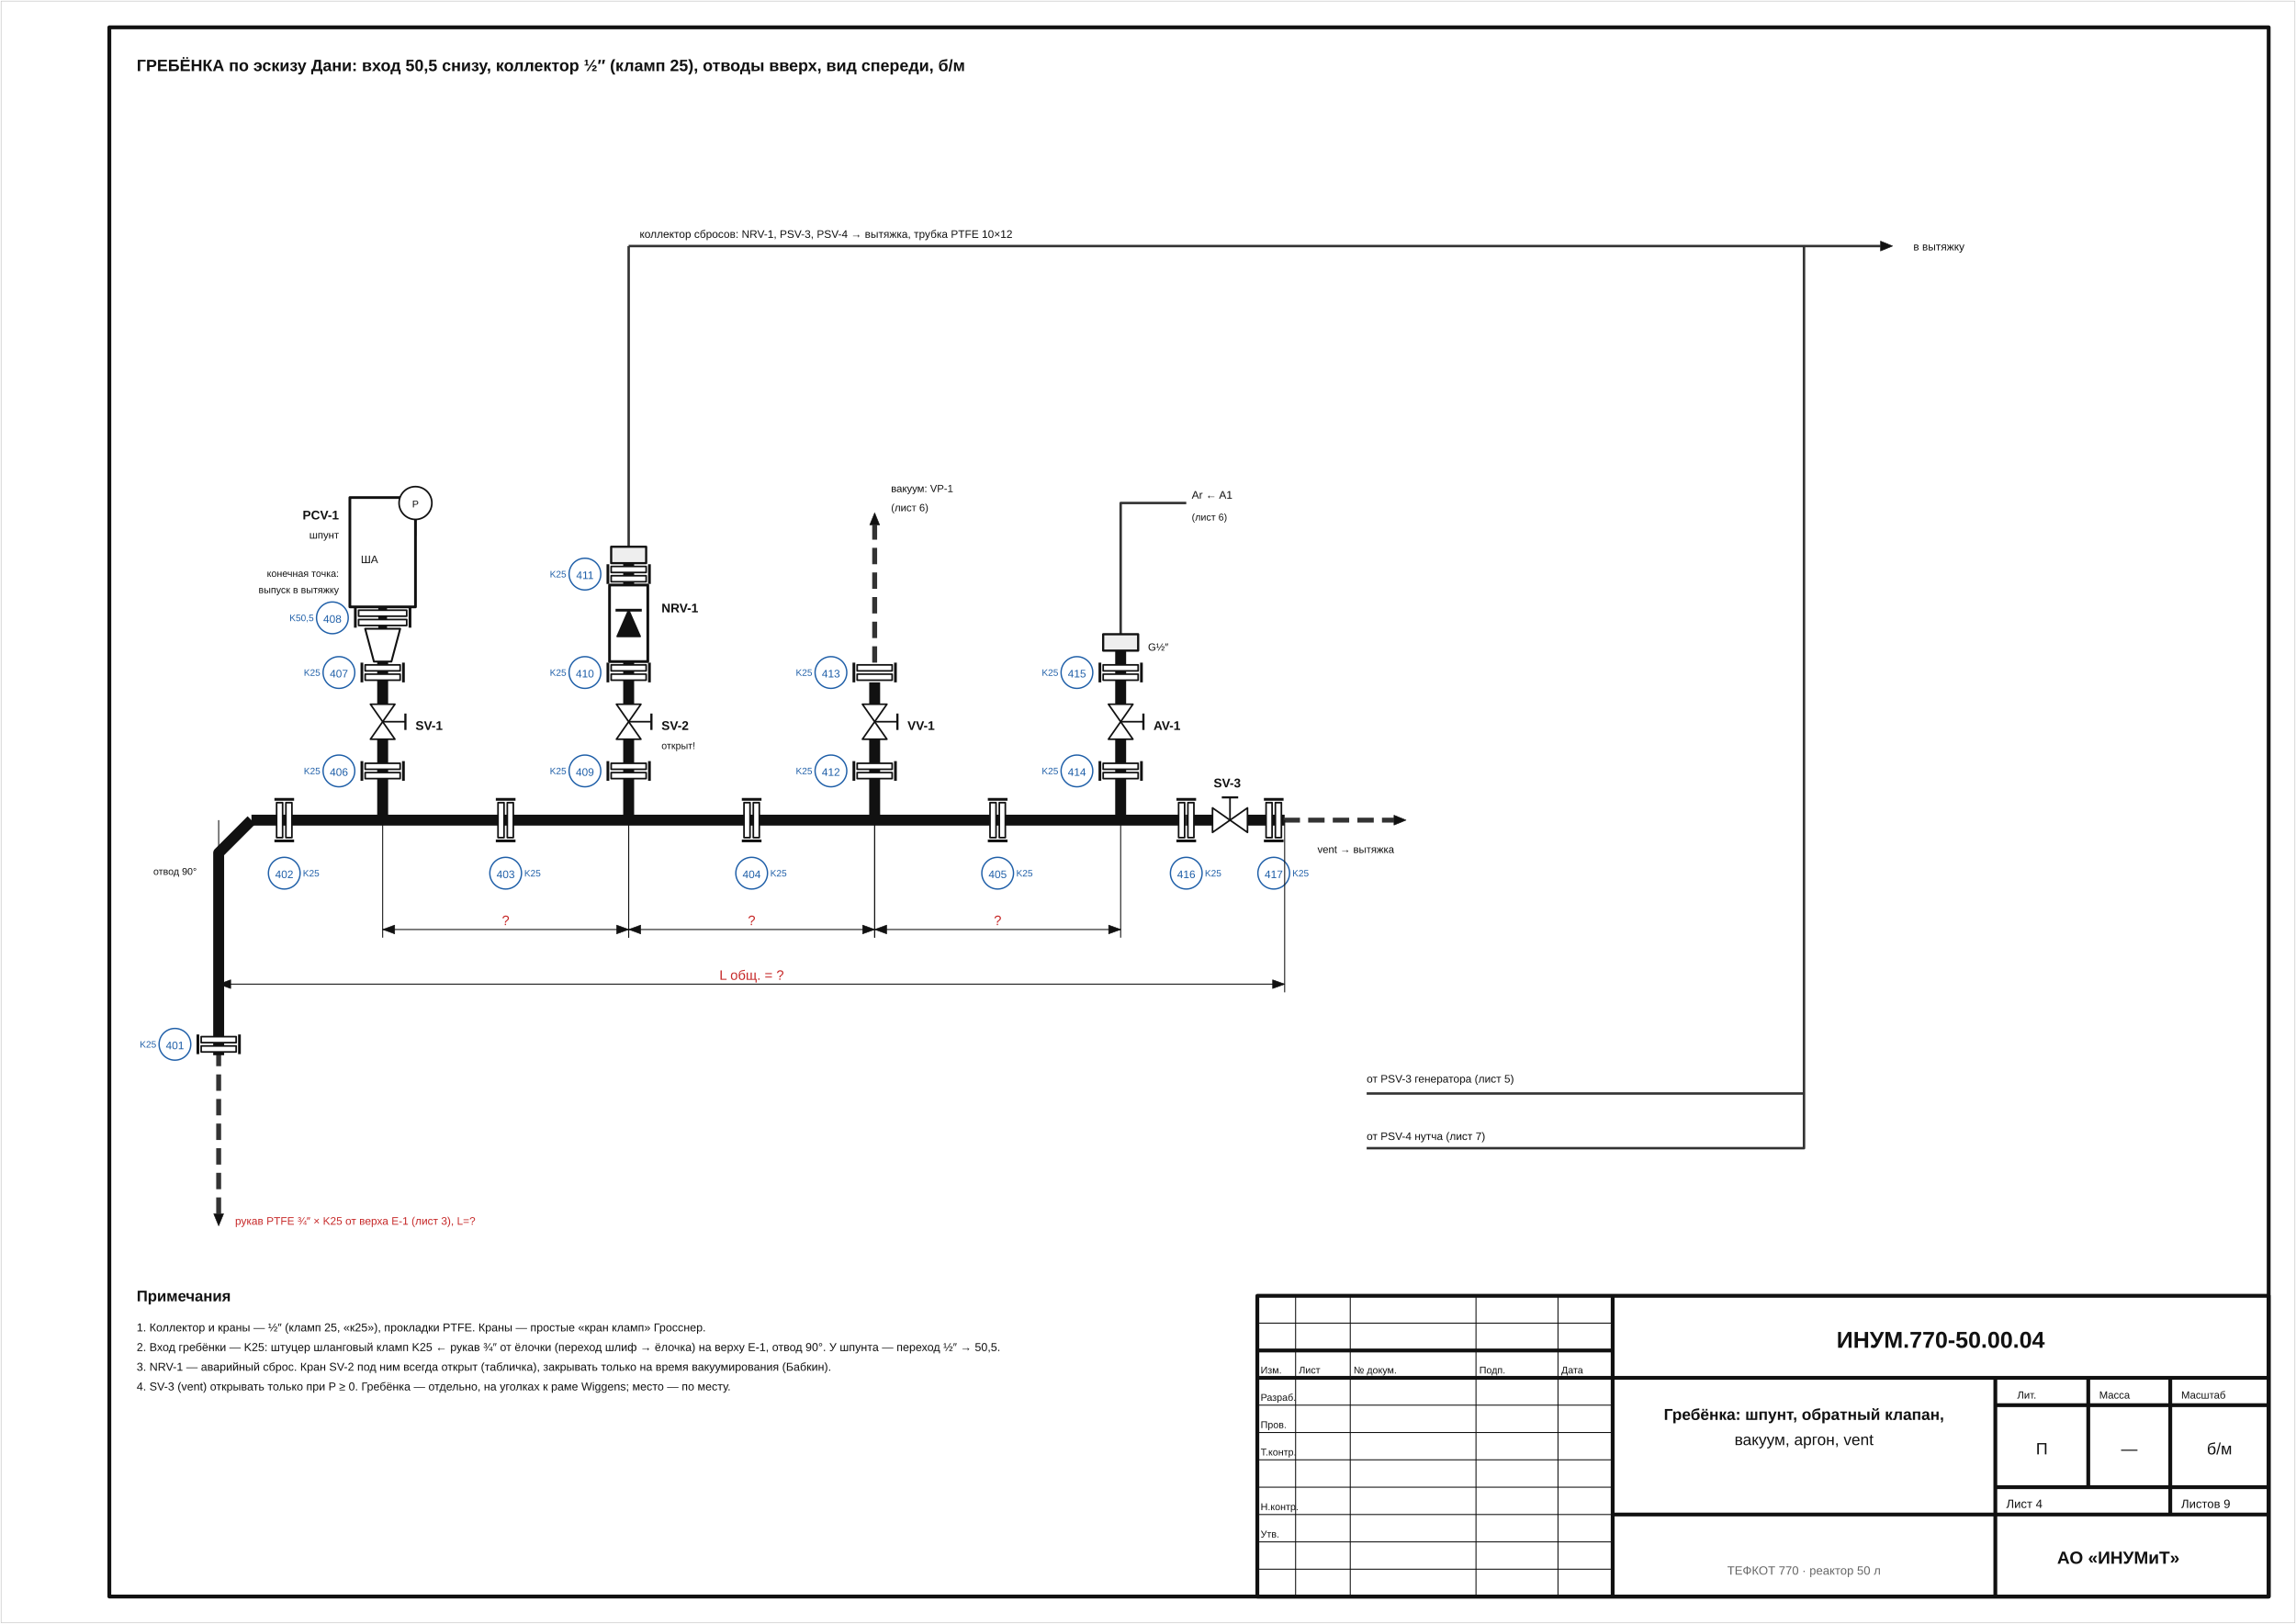
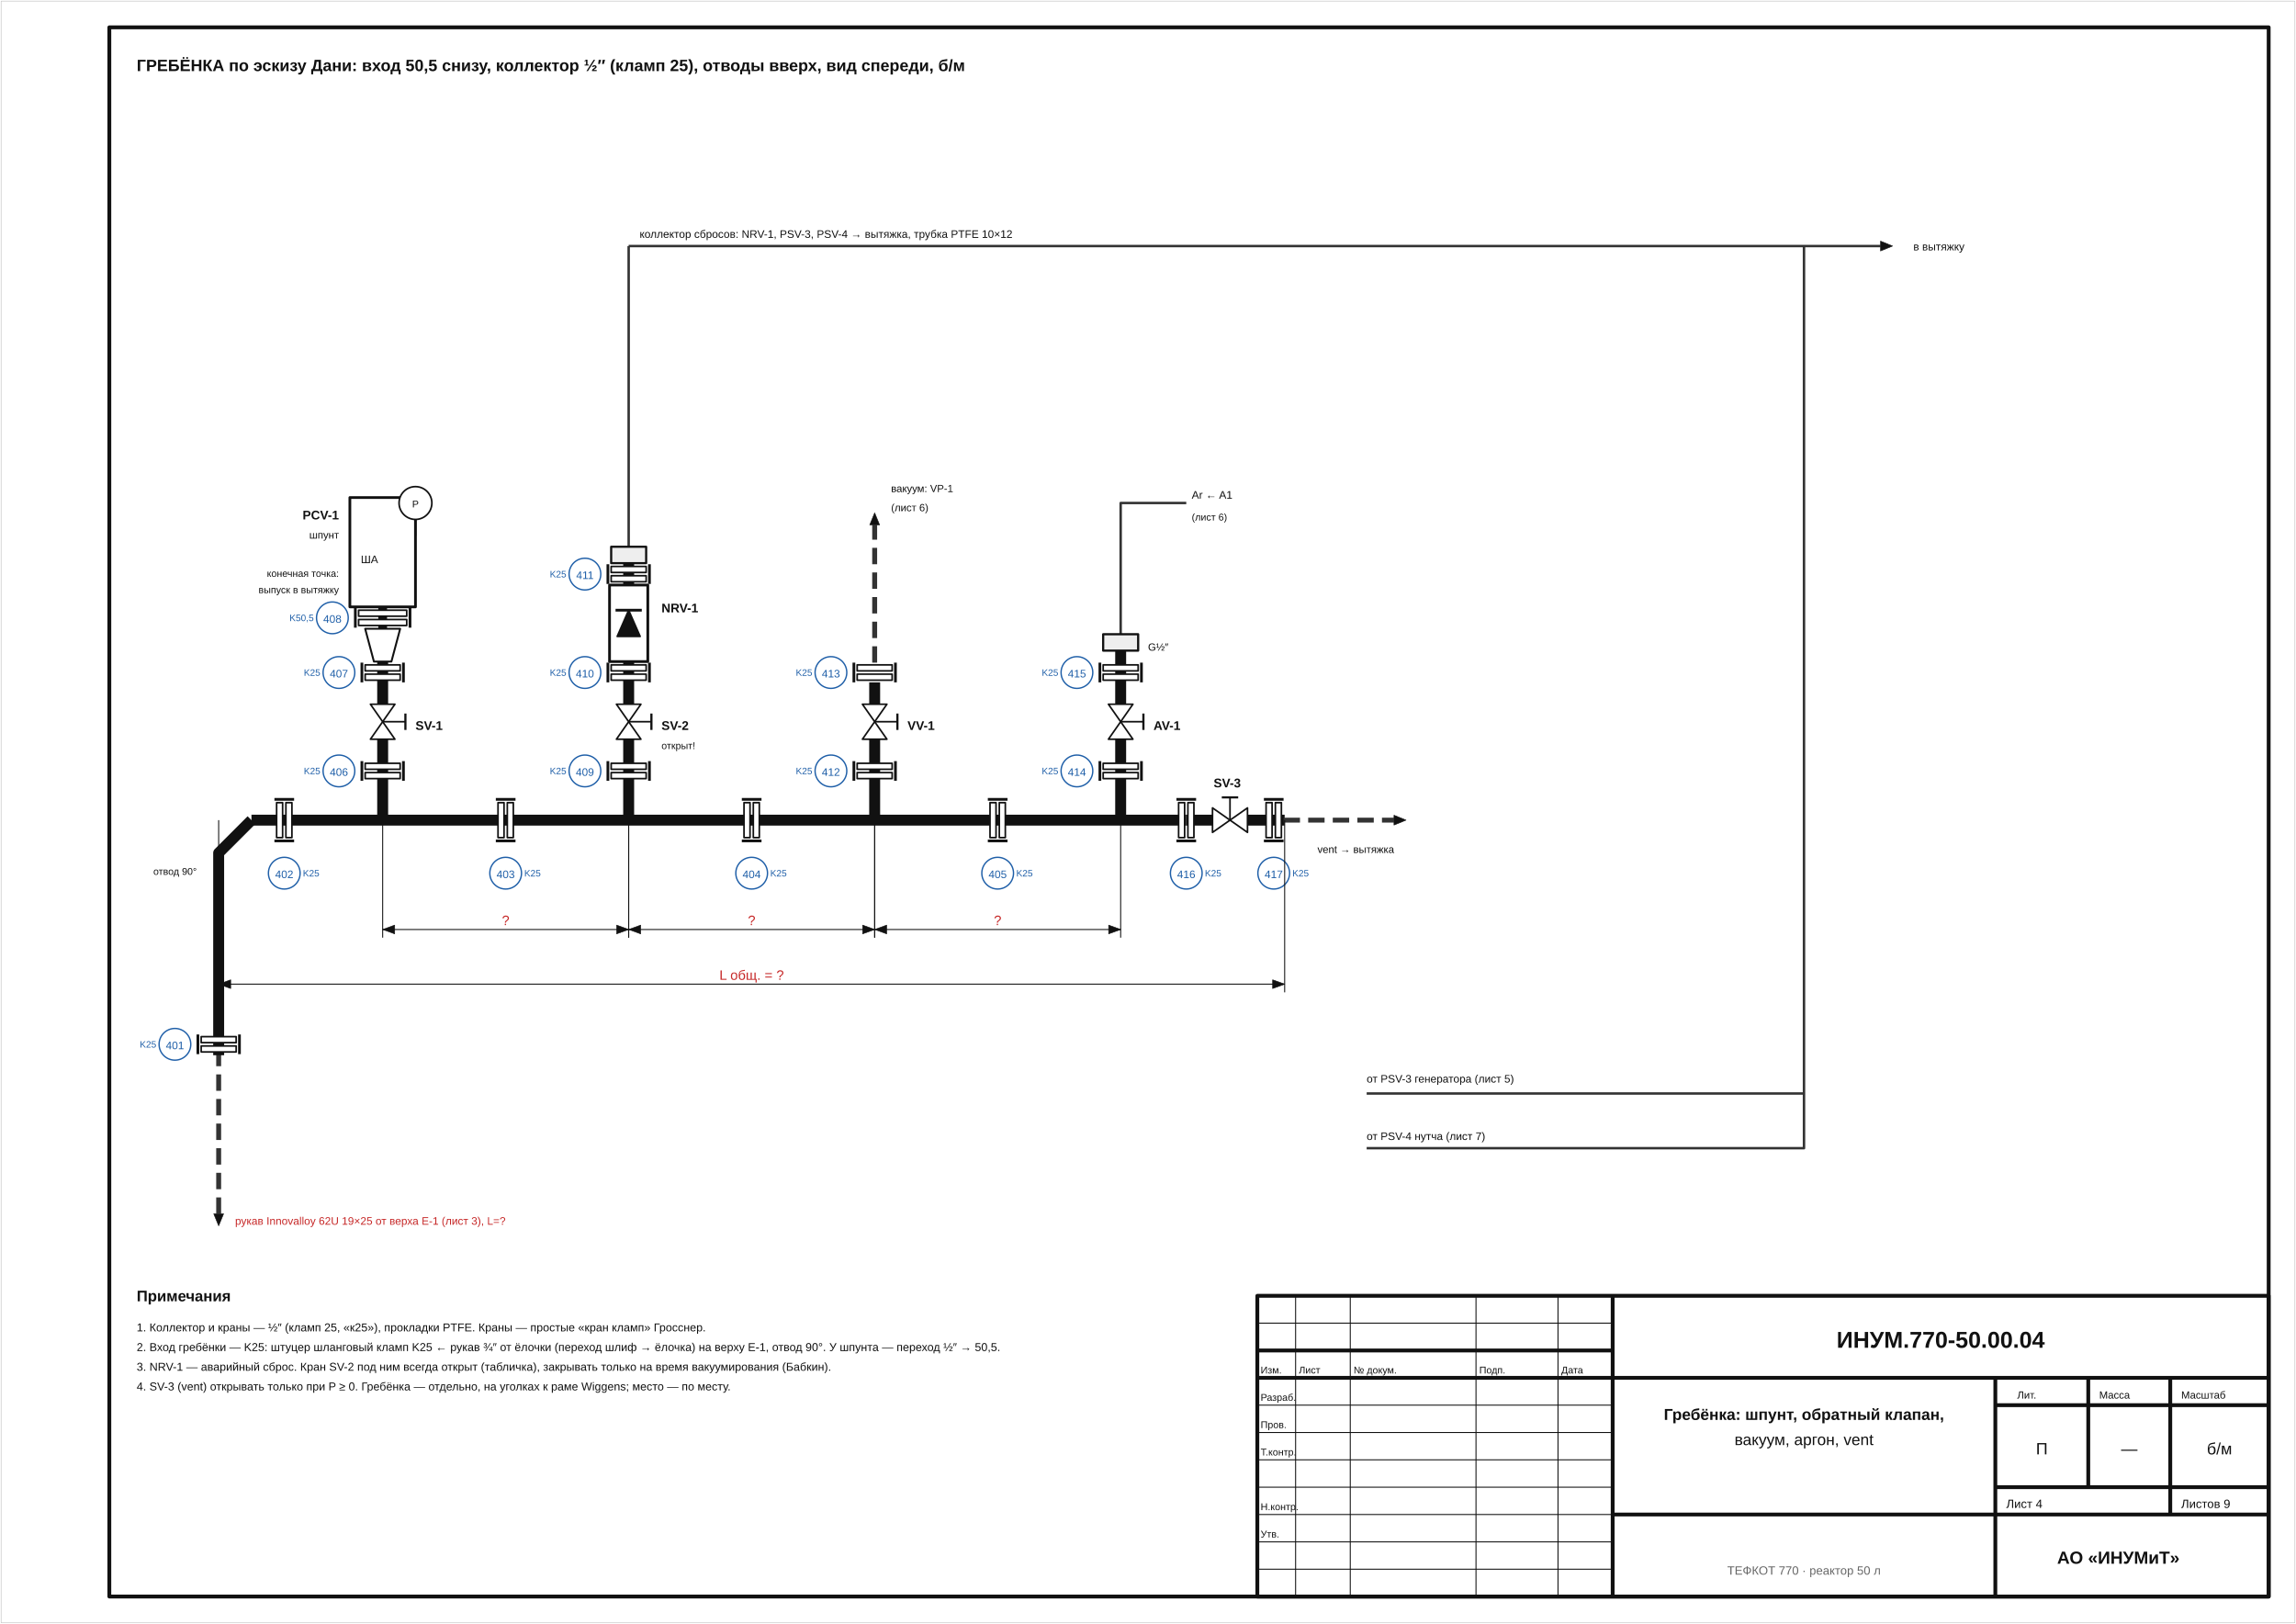
<svg xmlns="http://www.w3.org/2000/svg" viewBox="0 0 420.0 297.0" width="420.0mm" height="297.0mm" font-family="Arial, 'Liberation Sans', sans-serif">
  <rect width="100%" height="100%" fill="#fff" />
  <path d="M230.00,247.00 L295.00,247.00" fill="none" stroke="#111111" stroke-width="0.7" stroke-linejoin="round" />
  <path d="M230.00,252.00 L295.00,252.00" fill="none" stroke="#111111" stroke-width="0.7" stroke-linejoin="round" />
  <path d="M295.00,237.00 L295.00,292.00" fill="none" stroke="#111111" stroke-width="0.7" stroke-linejoin="round" />
  <path d="M295.00,252.00 L415.00,252.00" fill="none" stroke="#111111" stroke-width="0.7" stroke-linejoin="round" />
  <path d="M365.00,252.00 L365.00,292.00" fill="none" stroke="#111111" stroke-width="0.7" stroke-linejoin="round" />
  <path d="M295.00,277.00 L415.00,277.00" fill="none" stroke="#111111" stroke-width="0.7" stroke-linejoin="round" />
  <path d="M365.00,257.00 L415.00,257.00" fill="none" stroke="#111111" stroke-width="0.7" stroke-linejoin="round" />
  <path d="M365.00,272.00 L415.00,272.00" fill="none" stroke="#111111" stroke-width="0.7" stroke-linejoin="round" />
  <path d="M382.00,252.00 L382.00,272.00" fill="none" stroke="#111111" stroke-width="0.7" stroke-linejoin="round" />
  <path d="M397.00,252.00 L397.00,272.00" fill="none" stroke="#111111" stroke-width="0.7" stroke-linejoin="round" />
  <path d="M397.00,272.00 L397.00,277.00" fill="none" stroke="#111111" stroke-width="0.7" stroke-linejoin="round" />
  <path d="M40.00,222.00 L40.00,192.80" fill="none" stroke="#333333" stroke-width="0.9" stroke-dasharray="3 1.5" stroke-linejoin="round" />
  <path d="M40.00,193.00 L40.00,156.00 L46.00,150.00" fill="none" stroke="#111111" stroke-width="2.0" stroke-linejoin="round" />
  <path d="M46.00,150.00 L217.00,150.00" fill="none" stroke="#111111" stroke-width="2.0" stroke-linejoin="round" />
  <path d="M70.00,150.00 L70.00,135.20" fill="none" stroke="#111111" stroke-width="2.0" stroke-linejoin="round" />
  <path d="M70.00,128.80 L70.00,121.00" fill="none" stroke="#111111" stroke-width="2.0" stroke-linejoin="round" />
  <path d="M70.00,115.00 L70.00,111.00" fill="none" stroke="#111111" stroke-width="1.6" stroke-linejoin="round" />
  <path d="M115.00,150.00 L115.00,135.20" fill="none" stroke="#111111" stroke-width="2.0" stroke-linejoin="round" />
  <path d="M115.00,128.80 L115.00,116.40" fill="none" stroke="#111111" stroke-width="2.0" stroke-linejoin="round" />
  <path d="M115.00,111.60 L115.00,103.00" fill="none" stroke="#111111" stroke-width="2.0" stroke-linejoin="round" />
  <path d="M115.00,100.00 L115.00,45.00" fill="none" stroke="#333333" stroke-width="0.45" stroke-linejoin="round" />
  <path d="M160.00,150.00 L160.00,135.20" fill="none" stroke="#111111" stroke-width="2.0" stroke-linejoin="round" />
  <path d="M160.00,128.80 L160.00,124.80" fill="none" stroke="#111111" stroke-width="2.0" stroke-linejoin="round" />
  <path d="M160.00,121.20 L160.00,96.00" fill="none" stroke="#333333" stroke-width="0.9" stroke-dasharray="3 1.5" stroke-linejoin="round" />
  <path d="M205.00,150.00 L205.00,135.20" fill="none" stroke="#111111" stroke-width="2.0" stroke-linejoin="round" />
  <path d="M205.00,128.80 L205.00,119.00" fill="none" stroke="#111111" stroke-width="2.0" stroke-linejoin="round" />
  <path d="M205.00,116.00 L205.00,92.00 L217.00,92.00" fill="none" stroke="#333333" stroke-width="0.45" stroke-linejoin="round" />
  <path d="M217.00,150.00 L221.80,150.00" fill="none" stroke="#111111" stroke-width="2.0" stroke-linejoin="round" />
  <path d="M228.20,150.00 L235.00,150.00" fill="none" stroke="#111111" stroke-width="2.0" stroke-linejoin="round" />
  <path d="M234.80,150.00 L255.00,150.00" fill="none" stroke="#333333" stroke-width="0.9" stroke-dasharray="3 1.5" stroke-linejoin="round" />
  <path d="M115.00,45.00 L344.00,45.00" fill="none" stroke="#333333" stroke-width="0.45" stroke-linejoin="round" />
  <path d="M250.00,200.00 L330.00,200.00" fill="none" stroke="#333333" stroke-width="0.45" stroke-linejoin="round" />
  <path d="M250.00,210.00 L330.00,210.00 L330.00,45.00" fill="none" stroke="#333333" stroke-width="0.45" stroke-linejoin="round" />
  <path d="M0.20,0.20 L419.80,0.20 L419.80,296.80 L0.20,296.80 Z" fill="none" stroke="#bbbbbb" stroke-width="0.1" stroke-linejoin="round" />
  <path d="M20.00,5.00 L415.00,5.00 L415.00,292.00 L20.00,292.00 Z" fill="none" stroke="#111111" stroke-width="0.7" stroke-linejoin="round" />
  <path d="M230.00,237.00 L415.00,237.00 L415.00,292.00 L230.00,292.00 Z" fill="none" stroke="#111111" stroke-width="0.7" stroke-linejoin="round" />
  <path d="M230.00,242.00 L295.00,242.00" fill="none" stroke="#111111" stroke-width="0.18" stroke-linejoin="round" />
  <path d="M230.00,257.00 L295.00,257.00" fill="none" stroke="#111111" stroke-width="0.18" stroke-linejoin="round" />
  <path d="M230.00,262.00 L295.00,262.00" fill="none" stroke="#111111" stroke-width="0.18" stroke-linejoin="round" />
  <path d="M230.00,267.00 L295.00,267.00" fill="none" stroke="#111111" stroke-width="0.18" stroke-linejoin="round" />
  <path d="M230.00,272.00 L295.00,272.00" fill="none" stroke="#111111" stroke-width="0.18" stroke-linejoin="round" />
  <path d="M230.00,277.00 L295.00,277.00" fill="none" stroke="#111111" stroke-width="0.18" stroke-linejoin="round" />
  <path d="M230.00,282.00 L295.00,282.00" fill="none" stroke="#111111" stroke-width="0.18" stroke-linejoin="round" />
  <path d="M230.00,287.00 L295.00,287.00" fill="none" stroke="#111111" stroke-width="0.18" stroke-linejoin="round" />
  <path d="M237.00,237.00 L237.00,292.00" fill="none" stroke="#111111" stroke-width="0.18" stroke-linejoin="round" />
  <path d="M247.00,237.00 L247.00,292.00" fill="none" stroke="#111111" stroke-width="0.18" stroke-linejoin="round" />
  <path d="M270.00,237.00 L270.00,292.00" fill="none" stroke="#111111" stroke-width="0.18" stroke-linejoin="round" />
  <path d="M285.00,237.00 L285.00,292.00" fill="none" stroke="#111111" stroke-width="0.18" stroke-linejoin="round" />
  <text x="230.60" y="251.20" font-size="1.8" text-anchor="start" fill="#111111">Изм.</text>
  <text x="237.60" y="251.20" font-size="1.8" text-anchor="start" fill="#111111">Лист</text>
  <text x="247.60" y="251.20" font-size="1.8" text-anchor="start" fill="#111111">№ докум.</text>
  <text x="270.60" y="251.20" font-size="1.8" text-anchor="start" fill="#111111">Подп.</text>
  <text x="285.60" y="251.20" font-size="1.8" text-anchor="start" fill="#111111">Дата</text>
  <text x="230.60" y="256.20" font-size="1.8" text-anchor="start" fill="#111111">Разраб.</text>
  <text x="230.60" y="261.20" font-size="1.8" text-anchor="start" fill="#111111">Пров.</text>
  <text x="230.60" y="266.20" font-size="1.8" text-anchor="start" fill="#111111">Т.контр.</text>
  <text x="230.60" y="276.20" font-size="1.8" text-anchor="start" fill="#111111">Н.контр.</text>
  <text x="230.60" y="281.20" font-size="1.8" text-anchor="start" fill="#111111">Утв.</text>
  <text x="355.00" y="246.50" font-size="4.2" text-anchor="middle" fill="#111111" font-weight="bold">ИНУМ.770-50.00.04</text>
  <text x="330.00" y="259.70" font-size="2.9" text-anchor="middle" fill="#111111" font-weight="bold">Гребёнка: шпунт, обратный клапан,</text>
  <text x="330.00" y="264.30" font-size="2.9" text-anchor="middle" fill="#111111">вакуум, аргон, vent</text>
  <text x="369.00" y="255.80" font-size="1.9" text-anchor="start" fill="#111111">Лит.</text>
  <text x="384.00" y="255.80" font-size="1.9" text-anchor="start" fill="#111111">Масса</text>
  <text x="399.00" y="255.80" font-size="1.9" text-anchor="start" fill="#111111">Масштаб</text>
  <text x="373.50" y="266.00" font-size="3" text-anchor="middle" fill="#111111">П</text>
  <text x="389.50" y="266.00" font-size="3" text-anchor="middle" fill="#111111">—</text>
  <text x="406.00" y="266.00" font-size="3" text-anchor="middle" fill="#111111">б/м</text>
  <text x="367.00" y="275.80" font-size="2.2" text-anchor="start" fill="#111111">Лист 4</text>
  <text x="399.00" y="275.80" font-size="2.2" text-anchor="start" fill="#111111">Листов 9</text>
  <text x="387.50" y="286.00" font-size="3.2" text-anchor="middle" fill="#111111" font-weight="bold">АО «ИНУМиТ»</text>
  <text x="330.00" y="288.00" font-size="2.2" text-anchor="middle" fill="#666666">ТЕФКОТ 770 · реактор 50 л</text>
  <text x="25.00" y="13.00" font-size="3.0" text-anchor="start" fill="#111111" font-weight="bold">ГРЕБЁНКА по эскизу Дани: вход 50,5 снизу, коллектор ½″ (кламп 25), отводы вверх, вид спереди, б/м</text>
  <path d="M40.00,224.20 L39.10,222.00 L40.90,222.00 Z" fill="#111111" stroke="#111111" stroke-width="0.1" stroke-linejoin="round" />
-   <text x="43.00" y="224.00" font-size="2.0" text-anchor="start" fill="#c62828">рукав PTFE ¾″ × K25 от верха E-1 (лист 3), L=?</text>
+   <text x="43.00" y="224.00" font-size="2.0" text-anchor="start" fill="#c62828">рукав Innovalloy 62U 19×25 от верха E-1 (лист 3), L=?</text>
  <path d="M36.80,189.60 L43.20,189.60 L43.20,190.70 L36.80,190.70 Z" fill="#ffffff" stroke="#111111" stroke-width="0.3" stroke-linejoin="round" />
  <path d="M36.80,191.30 L43.20,191.30 L43.20,192.40 L36.80,192.40 Z" fill="#ffffff" stroke="#111111" stroke-width="0.3" stroke-linejoin="round" />
  <path d="M36.20,189.20 L36.20,192.80" fill="none" stroke="#111111" stroke-width="0.5" stroke-linejoin="round" />
  <path d="M43.80,189.20 L43.80,192.80" fill="none" stroke="#111111" stroke-width="0.5" stroke-linejoin="round" />
  <circle cx="32.00" cy="191.00" r="2.90" fill="#ffffff" stroke="#1f5fa8" stroke-width="0.25" />
  <text x="32.00" y="191.90" font-size="2.0" text-anchor="middle" fill="#1f5fa8">401</text>
  <text x="36.00" y="160.00" font-size="1.8" text-anchor="end" fill="#111111">отвод 90°</text>
  <path d="M50.60,146.80 L51.70,146.80 L51.70,153.20 L50.60,153.20 Z" fill="#ffffff" stroke="#111111" stroke-width="0.3" stroke-linejoin="round" />
  <path d="M52.30,146.80 L53.40,146.80 L53.40,153.20 L52.30,153.20 Z" fill="#ffffff" stroke="#111111" stroke-width="0.3" stroke-linejoin="round" />
  <path d="M50.20,146.20 L53.80,146.20" fill="none" stroke="#111111" stroke-width="0.5" stroke-linejoin="round" />
  <path d="M50.20,153.80 L53.80,153.80" fill="none" stroke="#111111" stroke-width="0.5" stroke-linejoin="round" />
  <circle cx="52.00" cy="159.70" r="2.90" fill="#ffffff" stroke="#1f5fa8" stroke-width="0.25" />
  <text x="52.00" y="160.60" font-size="2.0" text-anchor="middle" fill="#1f5fa8">402</text>
  <path d="M91.10,146.80 L92.20,146.80 L92.20,153.20 L91.10,153.20 Z" fill="#ffffff" stroke="#111111" stroke-width="0.3" stroke-linejoin="round" />
  <path d="M92.80,146.80 L93.90,146.80 L93.90,153.20 L92.80,153.20 Z" fill="#ffffff" stroke="#111111" stroke-width="0.3" stroke-linejoin="round" />
  <path d="M90.70,146.20 L94.30,146.20" fill="none" stroke="#111111" stroke-width="0.5" stroke-linejoin="round" />
  <path d="M90.70,153.80 L94.30,153.80" fill="none" stroke="#111111" stroke-width="0.5" stroke-linejoin="round" />
  <circle cx="92.50" cy="159.70" r="2.90" fill="#ffffff" stroke="#1f5fa8" stroke-width="0.25" />
  <text x="92.50" y="160.60" font-size="2.0" text-anchor="middle" fill="#1f5fa8">403</text>
  <path d="M136.10,146.80 L137.20,146.80 L137.20,153.20 L136.10,153.20 Z" fill="#ffffff" stroke="#111111" stroke-width="0.3" stroke-linejoin="round" />
  <path d="M137.80,146.80 L138.90,146.80 L138.90,153.20 L137.80,153.20 Z" fill="#ffffff" stroke="#111111" stroke-width="0.3" stroke-linejoin="round" />
  <path d="M135.70,146.20 L139.30,146.20" fill="none" stroke="#111111" stroke-width="0.5" stroke-linejoin="round" />
  <path d="M135.70,153.80 L139.30,153.80" fill="none" stroke="#111111" stroke-width="0.5" stroke-linejoin="round" />
  <circle cx="137.50" cy="159.70" r="2.90" fill="#ffffff" stroke="#1f5fa8" stroke-width="0.25" />
  <text x="137.50" y="160.60" font-size="2.0" text-anchor="middle" fill="#1f5fa8">404</text>
  <path d="M181.10,146.80 L182.20,146.80 L182.20,153.20 L181.10,153.20 Z" fill="#ffffff" stroke="#111111" stroke-width="0.3" stroke-linejoin="round" />
  <path d="M182.80,146.80 L183.90,146.80 L183.90,153.20 L182.80,153.20 Z" fill="#ffffff" stroke="#111111" stroke-width="0.3" stroke-linejoin="round" />
  <path d="M180.70,146.20 L184.30,146.20" fill="none" stroke="#111111" stroke-width="0.5" stroke-linejoin="round" />
  <path d="M180.70,153.80 L184.30,153.80" fill="none" stroke="#111111" stroke-width="0.5" stroke-linejoin="round" />
  <circle cx="182.50" cy="159.70" r="2.90" fill="#ffffff" stroke="#1f5fa8" stroke-width="0.25" />
  <text x="182.50" y="160.60" font-size="2.0" text-anchor="middle" fill="#1f5fa8">405</text>
  <path d="M66.80,139.60 L73.20,139.60 L73.20,140.70 L66.80,140.70 Z" fill="#ffffff" stroke="#111111" stroke-width="0.3" stroke-linejoin="round" />
  <path d="M66.80,141.30 L73.20,141.30 L73.20,142.40 L66.80,142.40 Z" fill="#ffffff" stroke="#111111" stroke-width="0.3" stroke-linejoin="round" />
  <path d="M66.20,139.20 L66.20,142.80" fill="none" stroke="#111111" stroke-width="0.5" stroke-linejoin="round" />
  <path d="M73.80,139.20 L73.80,142.80" fill="none" stroke="#111111" stroke-width="0.5" stroke-linejoin="round" />
  <circle cx="62.00" cy="141.00" r="2.90" fill="#ffffff" stroke="#1f5fa8" stroke-width="0.25" />
  <text x="62.00" y="141.90" font-size="2.0" text-anchor="middle" fill="#1f5fa8">406</text>
  <path d="M67.76,128.80 L72.24,135.20 L67.76,135.20 L72.24,128.80 Z" fill="#ffffff" stroke="#111111" stroke-width="0.3" stroke-linejoin="round" />
  <path d="M70.00,132.00 L74.16,132.00" fill="none" stroke="#111111" stroke-width="0.3" stroke-linejoin="round" />
  <path d="M74.16,130.50 L74.16,133.50" fill="none" stroke="#111111" stroke-width="0.4" stroke-linejoin="round" />
  <text x="76.00" y="133.50" font-size="2.3" text-anchor="start" fill="#111111" font-weight="bold">SV-1</text>
  <path d="M66.80,121.60 L73.20,121.60 L73.20,122.70 L66.80,122.70 Z" fill="#ffffff" stroke="#111111" stroke-width="0.3" stroke-linejoin="round" />
  <path d="M66.80,123.30 L73.20,123.30 L73.20,124.40 L66.80,124.40 Z" fill="#ffffff" stroke="#111111" stroke-width="0.3" stroke-linejoin="round" />
  <path d="M66.20,121.20 L66.20,124.80" fill="none" stroke="#111111" stroke-width="0.5" stroke-linejoin="round" />
  <path d="M73.80,121.20 L73.80,124.80" fill="none" stroke="#111111" stroke-width="0.5" stroke-linejoin="round" />
  <circle cx="62.00" cy="123.00" r="2.90" fill="#ffffff" stroke="#1f5fa8" stroke-width="0.25" />
  <text x="62.00" y="123.90" font-size="2.0" text-anchor="middle" fill="#1f5fa8">407</text>
  <path d="M66.80,115.00 L73.20,115.00 L71.60,121.00 L68.40,121.00 Z" fill="#ffffff" stroke="#111111" stroke-width="0.35" stroke-linejoin="round" />
  <path d="M65.60,111.60 L74.40,111.60 L74.40,112.70 L65.60,112.70 Z" fill="#ffffff" stroke="#111111" stroke-width="0.3" stroke-linejoin="round" />
  <path d="M65.60,113.30 L74.40,113.30 L74.40,114.40 L65.60,114.40 Z" fill="#ffffff" stroke="#111111" stroke-width="0.3" stroke-linejoin="round" />
  <path d="M65.00,111.20 L65.00,114.80" fill="none" stroke="#111111" stroke-width="0.5" stroke-linejoin="round" />
  <path d="M75.00,111.20 L75.00,114.80" fill="none" stroke="#111111" stroke-width="0.5" stroke-linejoin="round" />
  <circle cx="60.80" cy="113.00" r="2.90" fill="#ffffff" stroke="#1f5fa8" stroke-width="0.25" />
  <text x="60.80" y="113.90" font-size="2.0" text-anchor="middle" fill="#1f5fa8">408</text>
  <path d="M64.00,91.00 L76.00,91.00 L76.00,111.00 L64.00,111.00 Z" fill="#ffffff" stroke="#111111" stroke-width="0.5" stroke-linejoin="round" />
  <path d="M76.00,98.00 L76.00,95.00" fill="none" stroke="#111111" stroke-width="0.3" stroke-linejoin="round" />
  <circle cx="76.00" cy="92.00" r="3.00" fill="#ffffff" stroke="#111111" stroke-width="0.3" />
  <text x="76.00" y="92.80" font-size="1.8" text-anchor="middle" fill="#111111">P</text>
  <text x="66.00" y="103.00" font-size="2.0" text-anchor="start" fill="#111111">ША</text>
  <text x="62.00" y="95.00" font-size="2.3" text-anchor="end" fill="#111111" font-weight="bold">PCV-1</text>
  <text x="62.00" y="98.50" font-size="1.9" text-anchor="end" fill="#111111">шпунт</text>
  <text x="62.00" y="105.50" font-size="1.8" text-anchor="end" fill="#111111">конечная точка:</text>
  <text x="62.00" y="108.50" font-size="1.8" text-anchor="end" fill="#111111">выпуск в вытяжку</text>
  <path d="M111.80,139.60 L118.20,139.60 L118.20,140.70 L111.80,140.70 Z" fill="#ffffff" stroke="#111111" stroke-width="0.3" stroke-linejoin="round" />
  <path d="M111.80,141.30 L118.20,141.30 L118.20,142.40 L111.80,142.40 Z" fill="#ffffff" stroke="#111111" stroke-width="0.3" stroke-linejoin="round" />
  <path d="M111.20,139.20 L111.20,142.80" fill="none" stroke="#111111" stroke-width="0.5" stroke-linejoin="round" />
  <path d="M118.80,139.20 L118.80,142.80" fill="none" stroke="#111111" stroke-width="0.5" stroke-linejoin="round" />
  <circle cx="107.00" cy="141.00" r="2.90" fill="#ffffff" stroke="#1f5fa8" stroke-width="0.25" />
  <text x="107.00" y="141.90" font-size="2.0" text-anchor="middle" fill="#1f5fa8">409</text>
  <path d="M112.76,128.80 L117.24,135.20 L112.76,135.20 L117.24,128.80 Z" fill="#ffffff" stroke="#111111" stroke-width="0.3" stroke-linejoin="round" />
  <path d="M115.00,132.00 L119.16,132.00" fill="none" stroke="#111111" stroke-width="0.3" stroke-linejoin="round" />
  <path d="M119.16,130.50 L119.16,133.50" fill="none" stroke="#111111" stroke-width="0.4" stroke-linejoin="round" />
  <text x="121.00" y="133.50" font-size="2.3" text-anchor="start" fill="#111111" font-weight="bold">SV-2</text>
  <path d="M111.80,121.60 L118.20,121.60 L118.20,122.70 L111.80,122.70 Z" fill="#ffffff" stroke="#111111" stroke-width="0.3" stroke-linejoin="round" />
  <path d="M111.80,123.30 L118.20,123.30 L118.20,124.40 L111.80,124.40 Z" fill="#ffffff" stroke="#111111" stroke-width="0.3" stroke-linejoin="round" />
  <path d="M111.20,121.20 L111.20,124.80" fill="none" stroke="#111111" stroke-width="0.5" stroke-linejoin="round" />
  <path d="M118.80,121.20 L118.80,124.80" fill="none" stroke="#111111" stroke-width="0.5" stroke-linejoin="round" />
  <circle cx="107.00" cy="123.00" r="2.90" fill="#ffffff" stroke="#1f5fa8" stroke-width="0.25" />
  <text x="107.00" y="123.90" font-size="2.0" text-anchor="middle" fill="#1f5fa8">410</text>
  <path d="M111.50,107.00 L118.50,107.00 L118.50,121.00 L111.50,121.00 Z" fill="#ffffff" stroke="#111111" stroke-width="0.5" stroke-linejoin="round" />
  <path d="M115.00,111.60 L117.10,116.40 L112.90,116.40 Z" fill="#111111" stroke="#111111" stroke-width="0.3" stroke-linejoin="round" />
  <path d="M117.40,111.60 L112.60,111.60" fill="none" stroke="#111111" stroke-width="0.5" stroke-linejoin="round" />
  <text x="121.00" y="112.00" font-size="2.3" text-anchor="start" fill="#111111" font-weight="bold">NRV-1</text>
  <text x="121.00" y="137.00" font-size="1.8" text-anchor="start" fill="#111111">открыт!</text>
  <path d="M111.80,103.60 L118.20,103.60 L118.20,104.70 L111.80,104.70 Z" fill="#ffffff" stroke="#111111" stroke-width="0.3" stroke-linejoin="round" />
  <path d="M111.80,105.30 L118.20,105.30 L118.20,106.40 L111.80,106.40 Z" fill="#ffffff" stroke="#111111" stroke-width="0.3" stroke-linejoin="round" />
  <path d="M111.20,103.20 L111.20,106.80" fill="none" stroke="#111111" stroke-width="0.5" stroke-linejoin="round" />
  <path d="M118.80,103.20 L118.80,106.80" fill="none" stroke="#111111" stroke-width="0.5" stroke-linejoin="round" />
  <circle cx="107.00" cy="105.00" r="2.90" fill="#ffffff" stroke="#1f5fa8" stroke-width="0.25" />
  <text x="107.00" y="105.90" font-size="2.0" text-anchor="middle" fill="#1f5fa8">411</text>
  <path d="M111.80,100.00 L118.20,100.00 L118.20,103.00 L111.80,103.00 Z" fill="#eeeeee" stroke="#111111" stroke-width="0.4" stroke-linejoin="round" />
  <path d="M156.80,139.60 L163.20,139.60 L163.20,140.70 L156.80,140.70 Z" fill="#ffffff" stroke="#111111" stroke-width="0.3" stroke-linejoin="round" />
  <path d="M156.80,141.30 L163.20,141.30 L163.20,142.40 L156.80,142.40 Z" fill="#ffffff" stroke="#111111" stroke-width="0.3" stroke-linejoin="round" />
  <path d="M156.20,139.20 L156.20,142.80" fill="none" stroke="#111111" stroke-width="0.5" stroke-linejoin="round" />
  <path d="M163.80,139.20 L163.80,142.80" fill="none" stroke="#111111" stroke-width="0.5" stroke-linejoin="round" />
  <circle cx="152.00" cy="141.00" r="2.90" fill="#ffffff" stroke="#1f5fa8" stroke-width="0.25" />
  <text x="152.00" y="141.90" font-size="2.0" text-anchor="middle" fill="#1f5fa8">412</text>
  <path d="M157.76,128.80 L162.24,135.20 L157.76,135.20 L162.24,128.80 Z" fill="#ffffff" stroke="#111111" stroke-width="0.3" stroke-linejoin="round" />
  <path d="M160.00,132.00 L164.16,132.00" fill="none" stroke="#111111" stroke-width="0.3" stroke-linejoin="round" />
  <path d="M164.16,130.50 L164.16,133.50" fill="none" stroke="#111111" stroke-width="0.4" stroke-linejoin="round" />
  <text x="166.00" y="133.50" font-size="2.3" text-anchor="start" fill="#111111" font-weight="bold">VV-1</text>
  <path d="M156.80,121.60 L163.20,121.60 L163.20,122.70 L156.80,122.70 Z" fill="#ffffff" stroke="#111111" stroke-width="0.3" stroke-linejoin="round" />
  <path d="M156.80,123.30 L163.20,123.30 L163.20,124.40 L156.80,124.40 Z" fill="#ffffff" stroke="#111111" stroke-width="0.3" stroke-linejoin="round" />
  <path d="M156.20,121.20 L156.20,124.80" fill="none" stroke="#111111" stroke-width="0.5" stroke-linejoin="round" />
  <path d="M163.80,121.20 L163.80,124.80" fill="none" stroke="#111111" stroke-width="0.5" stroke-linejoin="round" />
  <circle cx="152.00" cy="123.00" r="2.90" fill="#ffffff" stroke="#1f5fa8" stroke-width="0.25" />
  <text x="152.00" y="123.90" font-size="2.0" text-anchor="middle" fill="#1f5fa8">413</text>
  <path d="M160.00,93.80 L160.90,96.00 L159.10,96.00 Z" fill="#111111" stroke="#111111" stroke-width="0.1" stroke-linejoin="round" />
  <text x="163.00" y="90.00" font-size="1.9" text-anchor="start" fill="#111111">вакуум: VP-1</text>
  <text x="163.00" y="93.50" font-size="1.9" text-anchor="start" fill="#111111">(лист 6)</text>
  <path d="M201.80,139.60 L208.20,139.60 L208.20,140.70 L201.80,140.70 Z" fill="#ffffff" stroke="#111111" stroke-width="0.3" stroke-linejoin="round" />
  <path d="M201.80,141.30 L208.20,141.30 L208.20,142.40 L201.80,142.40 Z" fill="#ffffff" stroke="#111111" stroke-width="0.3" stroke-linejoin="round" />
  <path d="M201.20,139.20 L201.20,142.80" fill="none" stroke="#111111" stroke-width="0.5" stroke-linejoin="round" />
  <path d="M208.80,139.20 L208.80,142.80" fill="none" stroke="#111111" stroke-width="0.5" stroke-linejoin="round" />
  <circle cx="197.00" cy="141.00" r="2.90" fill="#ffffff" stroke="#1f5fa8" stroke-width="0.25" />
  <text x="197.00" y="141.90" font-size="2.0" text-anchor="middle" fill="#1f5fa8">414</text>
  <path d="M202.76,128.80 L207.24,135.20 L202.76,135.20 L207.24,128.80 Z" fill="#ffffff" stroke="#111111" stroke-width="0.3" stroke-linejoin="round" />
  <path d="M205.00,132.00 L209.16,132.00" fill="none" stroke="#111111" stroke-width="0.3" stroke-linejoin="round" />
  <path d="M209.16,130.50 L209.16,133.50" fill="none" stroke="#111111" stroke-width="0.4" stroke-linejoin="round" />
  <text x="211.00" y="133.50" font-size="2.3" text-anchor="start" fill="#111111" font-weight="bold">AV-1</text>
  <path d="M201.80,121.60 L208.20,121.60 L208.20,122.70 L201.80,122.70 Z" fill="#ffffff" stroke="#111111" stroke-width="0.3" stroke-linejoin="round" />
  <path d="M201.80,123.30 L208.20,123.30 L208.20,124.40 L201.80,124.40 Z" fill="#ffffff" stroke="#111111" stroke-width="0.3" stroke-linejoin="round" />
  <path d="M201.20,121.20 L201.20,124.80" fill="none" stroke="#111111" stroke-width="0.5" stroke-linejoin="round" />
  <path d="M208.80,121.20 L208.80,124.80" fill="none" stroke="#111111" stroke-width="0.5" stroke-linejoin="round" />
  <circle cx="197.00" cy="123.00" r="2.90" fill="#ffffff" stroke="#1f5fa8" stroke-width="0.25" />
  <text x="197.00" y="123.90" font-size="2.0" text-anchor="middle" fill="#1f5fa8">415</text>
  <path d="M201.80,116.00 L208.20,116.00 L208.20,119.00 L201.80,119.00 Z" fill="#eeeeee" stroke="#111111" stroke-width="0.4" stroke-linejoin="round" />
  <text x="210.00" y="119.00" font-size="1.9" text-anchor="start" fill="#111111">G½″</text>
  <text x="218.00" y="91.20" font-size="2.0" text-anchor="start" fill="#111111">Ar ← A1</text>
  <text x="218.00" y="95.20" font-size="1.8" text-anchor="start" fill="#111111">(лист 6)</text>
  <path d="M215.60,146.80 L216.70,146.80 L216.70,153.20 L215.60,153.20 Z" fill="#ffffff" stroke="#111111" stroke-width="0.3" stroke-linejoin="round" />
  <path d="M217.30,146.80 L218.40,146.80 L218.40,153.20 L217.30,153.20 Z" fill="#ffffff" stroke="#111111" stroke-width="0.3" stroke-linejoin="round" />
  <path d="M215.20,146.20 L218.80,146.20" fill="none" stroke="#111111" stroke-width="0.5" stroke-linejoin="round" />
  <path d="M215.20,153.80 L218.80,153.80" fill="none" stroke="#111111" stroke-width="0.5" stroke-linejoin="round" />
  <circle cx="217.00" cy="159.70" r="2.90" fill="#ffffff" stroke="#1f5fa8" stroke-width="0.25" />
  <text x="217.00" y="160.60" font-size="2.0" text-anchor="middle" fill="#1f5fa8">416</text>
  <path d="M221.80,147.76 L228.20,152.24 L228.20,147.76 L221.80,152.24 Z" fill="#ffffff" stroke="#111111" stroke-width="0.3" stroke-linejoin="round" />
  <path d="M225.00,150.00 L225.00,145.84" fill="none" stroke="#111111" stroke-width="0.3" stroke-linejoin="round" />
  <path d="M223.50,145.84 L226.50,145.84" fill="none" stroke="#111111" stroke-width="0.4" stroke-linejoin="round" />
  <text x="222.00" y="144.00" font-size="2.3" text-anchor="start" fill="#111111" font-weight="bold">SV-3</text>
  <path d="M231.60,146.80 L232.70,146.80 L232.70,153.20 L231.60,153.20 Z" fill="#ffffff" stroke="#111111" stroke-width="0.3" stroke-linejoin="round" />
  <path d="M233.30,146.80 L234.40,146.80 L234.40,153.20 L233.30,153.20 Z" fill="#ffffff" stroke="#111111" stroke-width="0.3" stroke-linejoin="round" />
  <path d="M231.20,146.20 L234.80,146.20" fill="none" stroke="#111111" stroke-width="0.5" stroke-linejoin="round" />
  <path d="M231.20,153.80 L234.80,153.80" fill="none" stroke="#111111" stroke-width="0.5" stroke-linejoin="round" />
  <circle cx="233.00" cy="159.70" r="2.90" fill="#ffffff" stroke="#1f5fa8" stroke-width="0.25" />
  <text x="233.00" y="160.60" font-size="2.0" text-anchor="middle" fill="#1f5fa8">417</text>
  <path d="M257.20,150.00 L255.00,150.90 L255.00,149.10 Z" fill="#111111" stroke="#111111" stroke-width="0.1" stroke-linejoin="round" />
  <text x="241.00" y="156.00" font-size="1.9" text-anchor="start" fill="#111111">vent → вытяжка</text>
  <path d="M346.20,45.00 L344.00,45.90 L344.00,44.10 Z" fill="#111111" stroke="#111111" stroke-width="0.1" stroke-linejoin="round" />
  <text x="350.00" y="45.80" font-size="2.0" text-anchor="start" fill="#111111">в вытяжку</text>
  <text x="117.00" y="43.50" font-size="2.0" text-anchor="start" fill="#111111">коллектор сбросов: NRV-1, PSV-3, PSV-4 → вытяжка, трубка PTFE 10×12</text>
  <text x="250.00" y="198.00" font-size="2.0" text-anchor="start" fill="#111111">от PSV-3 генератора (лист 5)</text>
  <text x="250.00" y="208.50" font-size="2.0" text-anchor="start" fill="#111111">от PSV-4 нутча (лист 7)</text>
  <path d="M70.00,150.00 L70.00,171.50" fill="none" stroke="#111111" stroke-width="0.18" stroke-linejoin="round" />
  <path d="M115.00,150.00 L115.00,171.50" fill="none" stroke="#111111" stroke-width="0.18" stroke-linejoin="round" />
  <path d="M70.00,170.00 L115.00,170.00" fill="none" stroke="#111111" stroke-width="0.18" stroke-linejoin="round" />
  <path d="M70.00,170.00 L72.20,169.20 L72.20,170.80 Z" fill="#111111" stroke="#111111" stroke-width="0.1" stroke-linejoin="round" />
  <path d="M115.00,170.00 L112.80,170.80 L112.80,169.20 Z" fill="#111111" stroke="#111111" stroke-width="0.1" stroke-linejoin="round" />
  <text x="92.50" y="169.20" font-size="2.5" text-anchor="middle" fill="#c62828">?</text>
  <path d="M115.00,150.00 L115.00,171.50" fill="none" stroke="#111111" stroke-width="0.18" stroke-linejoin="round" />
  <path d="M160.00,150.00 L160.00,171.50" fill="none" stroke="#111111" stroke-width="0.18" stroke-linejoin="round" />
  <path d="M115.00,170.00 L160.00,170.00" fill="none" stroke="#111111" stroke-width="0.18" stroke-linejoin="round" />
  <path d="M115.00,170.00 L117.20,169.20 L117.20,170.80 Z" fill="#111111" stroke="#111111" stroke-width="0.1" stroke-linejoin="round" />
  <path d="M160.00,170.00 L157.80,170.80 L157.80,169.20 Z" fill="#111111" stroke="#111111" stroke-width="0.1" stroke-linejoin="round" />
  <text x="137.50" y="169.20" font-size="2.5" text-anchor="middle" fill="#c62828">?</text>
  <path d="M160.00,150.00 L160.00,171.50" fill="none" stroke="#111111" stroke-width="0.18" stroke-linejoin="round" />
  <path d="M205.00,150.00 L205.00,171.50" fill="none" stroke="#111111" stroke-width="0.18" stroke-linejoin="round" />
  <path d="M160.00,170.00 L205.00,170.00" fill="none" stroke="#111111" stroke-width="0.18" stroke-linejoin="round" />
  <path d="M160.00,170.00 L162.20,169.20 L162.20,170.80 Z" fill="#111111" stroke="#111111" stroke-width="0.1" stroke-linejoin="round" />
  <path d="M205.00,170.00 L202.80,170.80 L202.80,169.20 Z" fill="#111111" stroke="#111111" stroke-width="0.1" stroke-linejoin="round" />
  <text x="182.50" y="169.20" font-size="2.5" text-anchor="middle" fill="#c62828">?</text>
  <path d="M40.00,150.00 L40.00,181.50" fill="none" stroke="#111111" stroke-width="0.18" stroke-linejoin="round" />
  <path d="M235.00,150.00 L235.00,181.50" fill="none" stroke="#111111" stroke-width="0.18" stroke-linejoin="round" />
  <path d="M40.00,180.00 L235.00,180.00" fill="none" stroke="#111111" stroke-width="0.18" stroke-linejoin="round" />
  <path d="M40.00,180.00 L42.20,179.20 L42.20,180.80 Z" fill="#111111" stroke="#111111" stroke-width="0.1" stroke-linejoin="round" />
  <path d="M235.00,180.00 L232.80,180.80 L232.80,179.20 Z" fill="#111111" stroke="#111111" stroke-width="0.1" stroke-linejoin="round" />
  <text x="137.50" y="179.20" font-size="2.5" text-anchor="middle" fill="#c62828">L общ. = ?</text>
  <text x="25.00" y="238.00" font-size="2.8" text-anchor="start" fill="#111111" font-weight="bold">Примечания</text>
  <text x="25.00" y="243.50" font-size="2.1" text-anchor="start" fill="#111111">1. Коллектор и краны — ½″ (кламп 25, «к25»), прокладки PTFE. Краны — простые «кран кламп» Гросснер.</text>
  <text x="25.00" y="247.10" font-size="2.1" text-anchor="start" fill="#111111">2. Вход гребёнки — K25: штуцер шланговый кламп K25 ← рукав ¾″ от ёлочки (переход шлиф → ёлочка) на верху E-1, отвод 90°. У шпунта — переход ½″ → 50,5.</text>
  <text x="25.00" y="250.70" font-size="2.1" text-anchor="start" fill="#111111">3. NRV-1 — аварийный сброс. Кран SV-2 под ним всегда открыт (табличка), закрывать только на время вакуумирования (Бабкин).</text>
  <text x="25.00" y="254.30" font-size="2.1" text-anchor="start" fill="#111111">4. SV-3 (vent) открывать только при P ≥ 0. Гребёнка — отдельно, на уголках к раме Wiggens; место — по месту.</text>
  <text x="28.60" y="191.60" font-size="1.7" text-anchor="end" fill="#1f5fa8">K25</text>
  <text x="55.40" y="160.30" font-size="1.7" text-anchor="start" fill="#1f5fa8">K25</text>
  <text x="95.90" y="160.30" font-size="1.7" text-anchor="start" fill="#1f5fa8">K25</text>
  <text x="140.90" y="160.30" font-size="1.7" text-anchor="start" fill="#1f5fa8">K25</text>
  <text x="185.90" y="160.30" font-size="1.7" text-anchor="start" fill="#1f5fa8">K25</text>
  <text x="58.60" y="141.60" font-size="1.7" text-anchor="end" fill="#1f5fa8">K25</text>
  <text x="58.60" y="123.60" font-size="1.7" text-anchor="end" fill="#1f5fa8">K25</text>
  <text x="57.40" y="113.60" font-size="1.7" text-anchor="end" fill="#1f5fa8">K50,5</text>
  <text x="103.60" y="141.60" font-size="1.7" text-anchor="end" fill="#1f5fa8">K25</text>
  <text x="103.60" y="123.60" font-size="1.7" text-anchor="end" fill="#1f5fa8">K25</text>
  <text x="103.60" y="105.60" font-size="1.7" text-anchor="end" fill="#1f5fa8">K25</text>
  <text x="148.60" y="141.60" font-size="1.7" text-anchor="end" fill="#1f5fa8">K25</text>
  <text x="148.60" y="123.60" font-size="1.7" text-anchor="end" fill="#1f5fa8">K25</text>
  <text x="193.60" y="141.60" font-size="1.7" text-anchor="end" fill="#1f5fa8">K25</text>
  <text x="193.60" y="123.60" font-size="1.7" text-anchor="end" fill="#1f5fa8">K25</text>
  <text x="220.40" y="160.30" font-size="1.7" text-anchor="start" fill="#1f5fa8">K25</text>
  <text x="236.40" y="160.30" font-size="1.7" text-anchor="start" fill="#1f5fa8">K25</text>
</svg>
